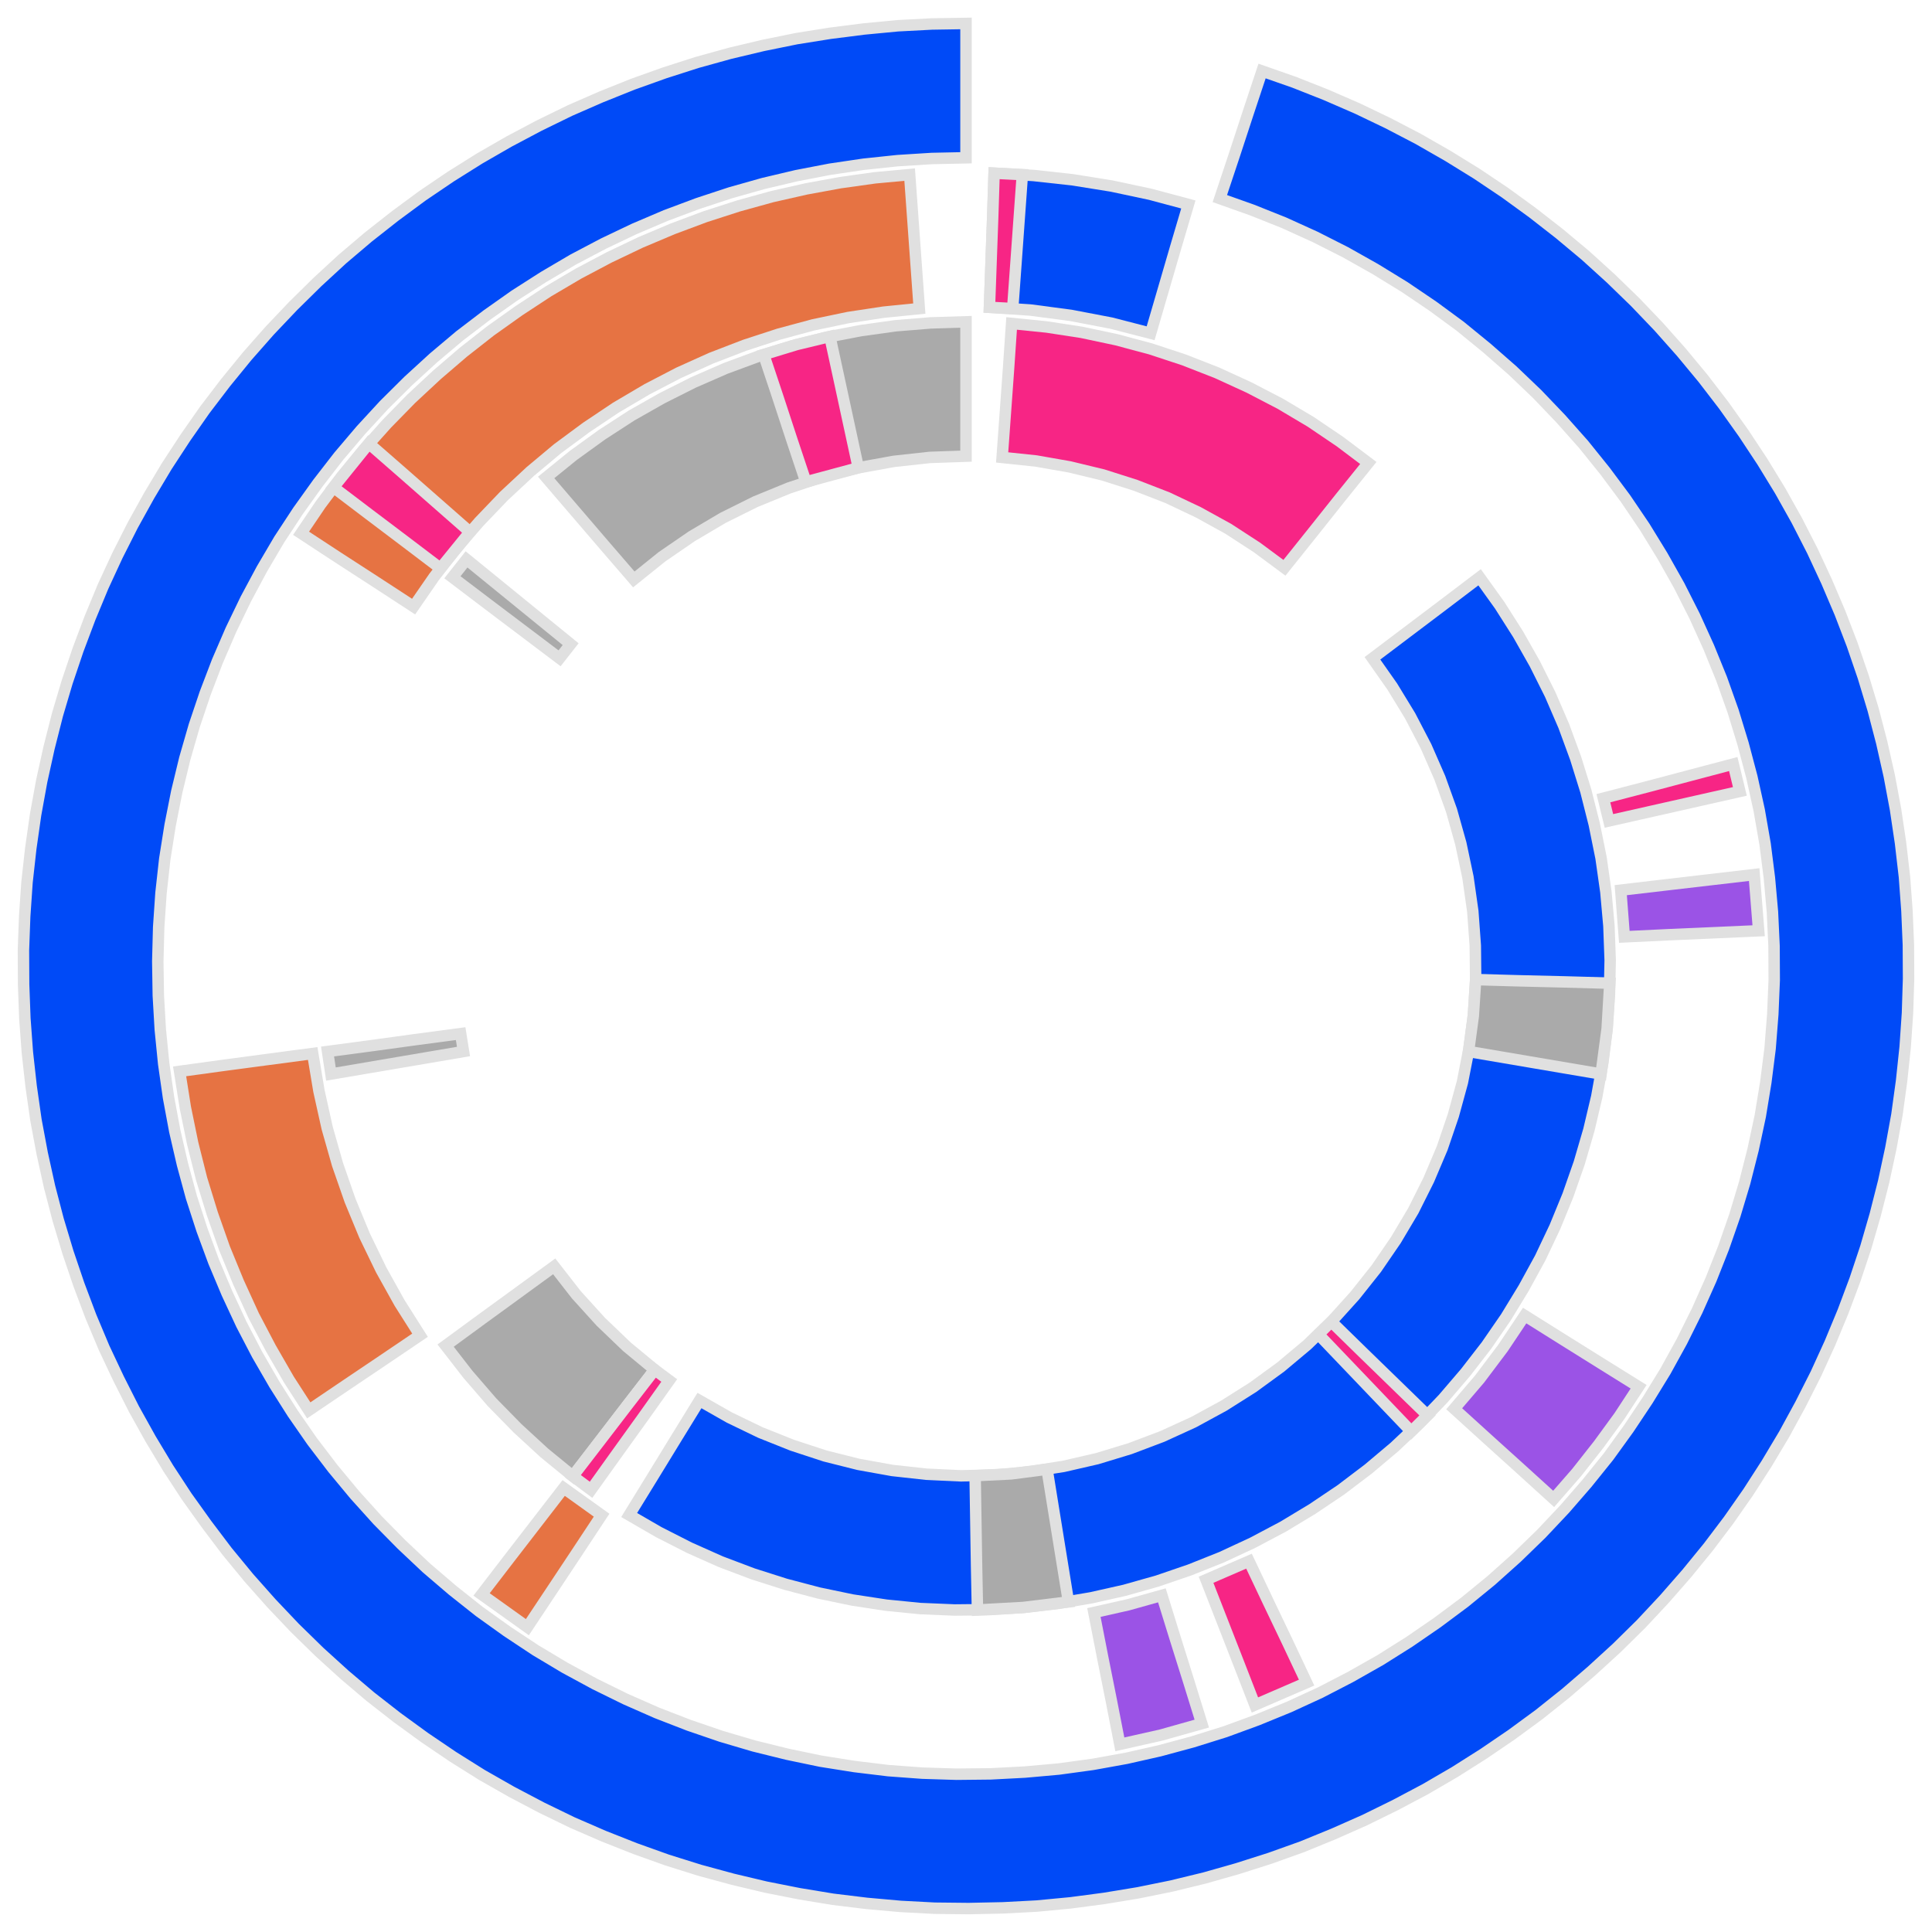
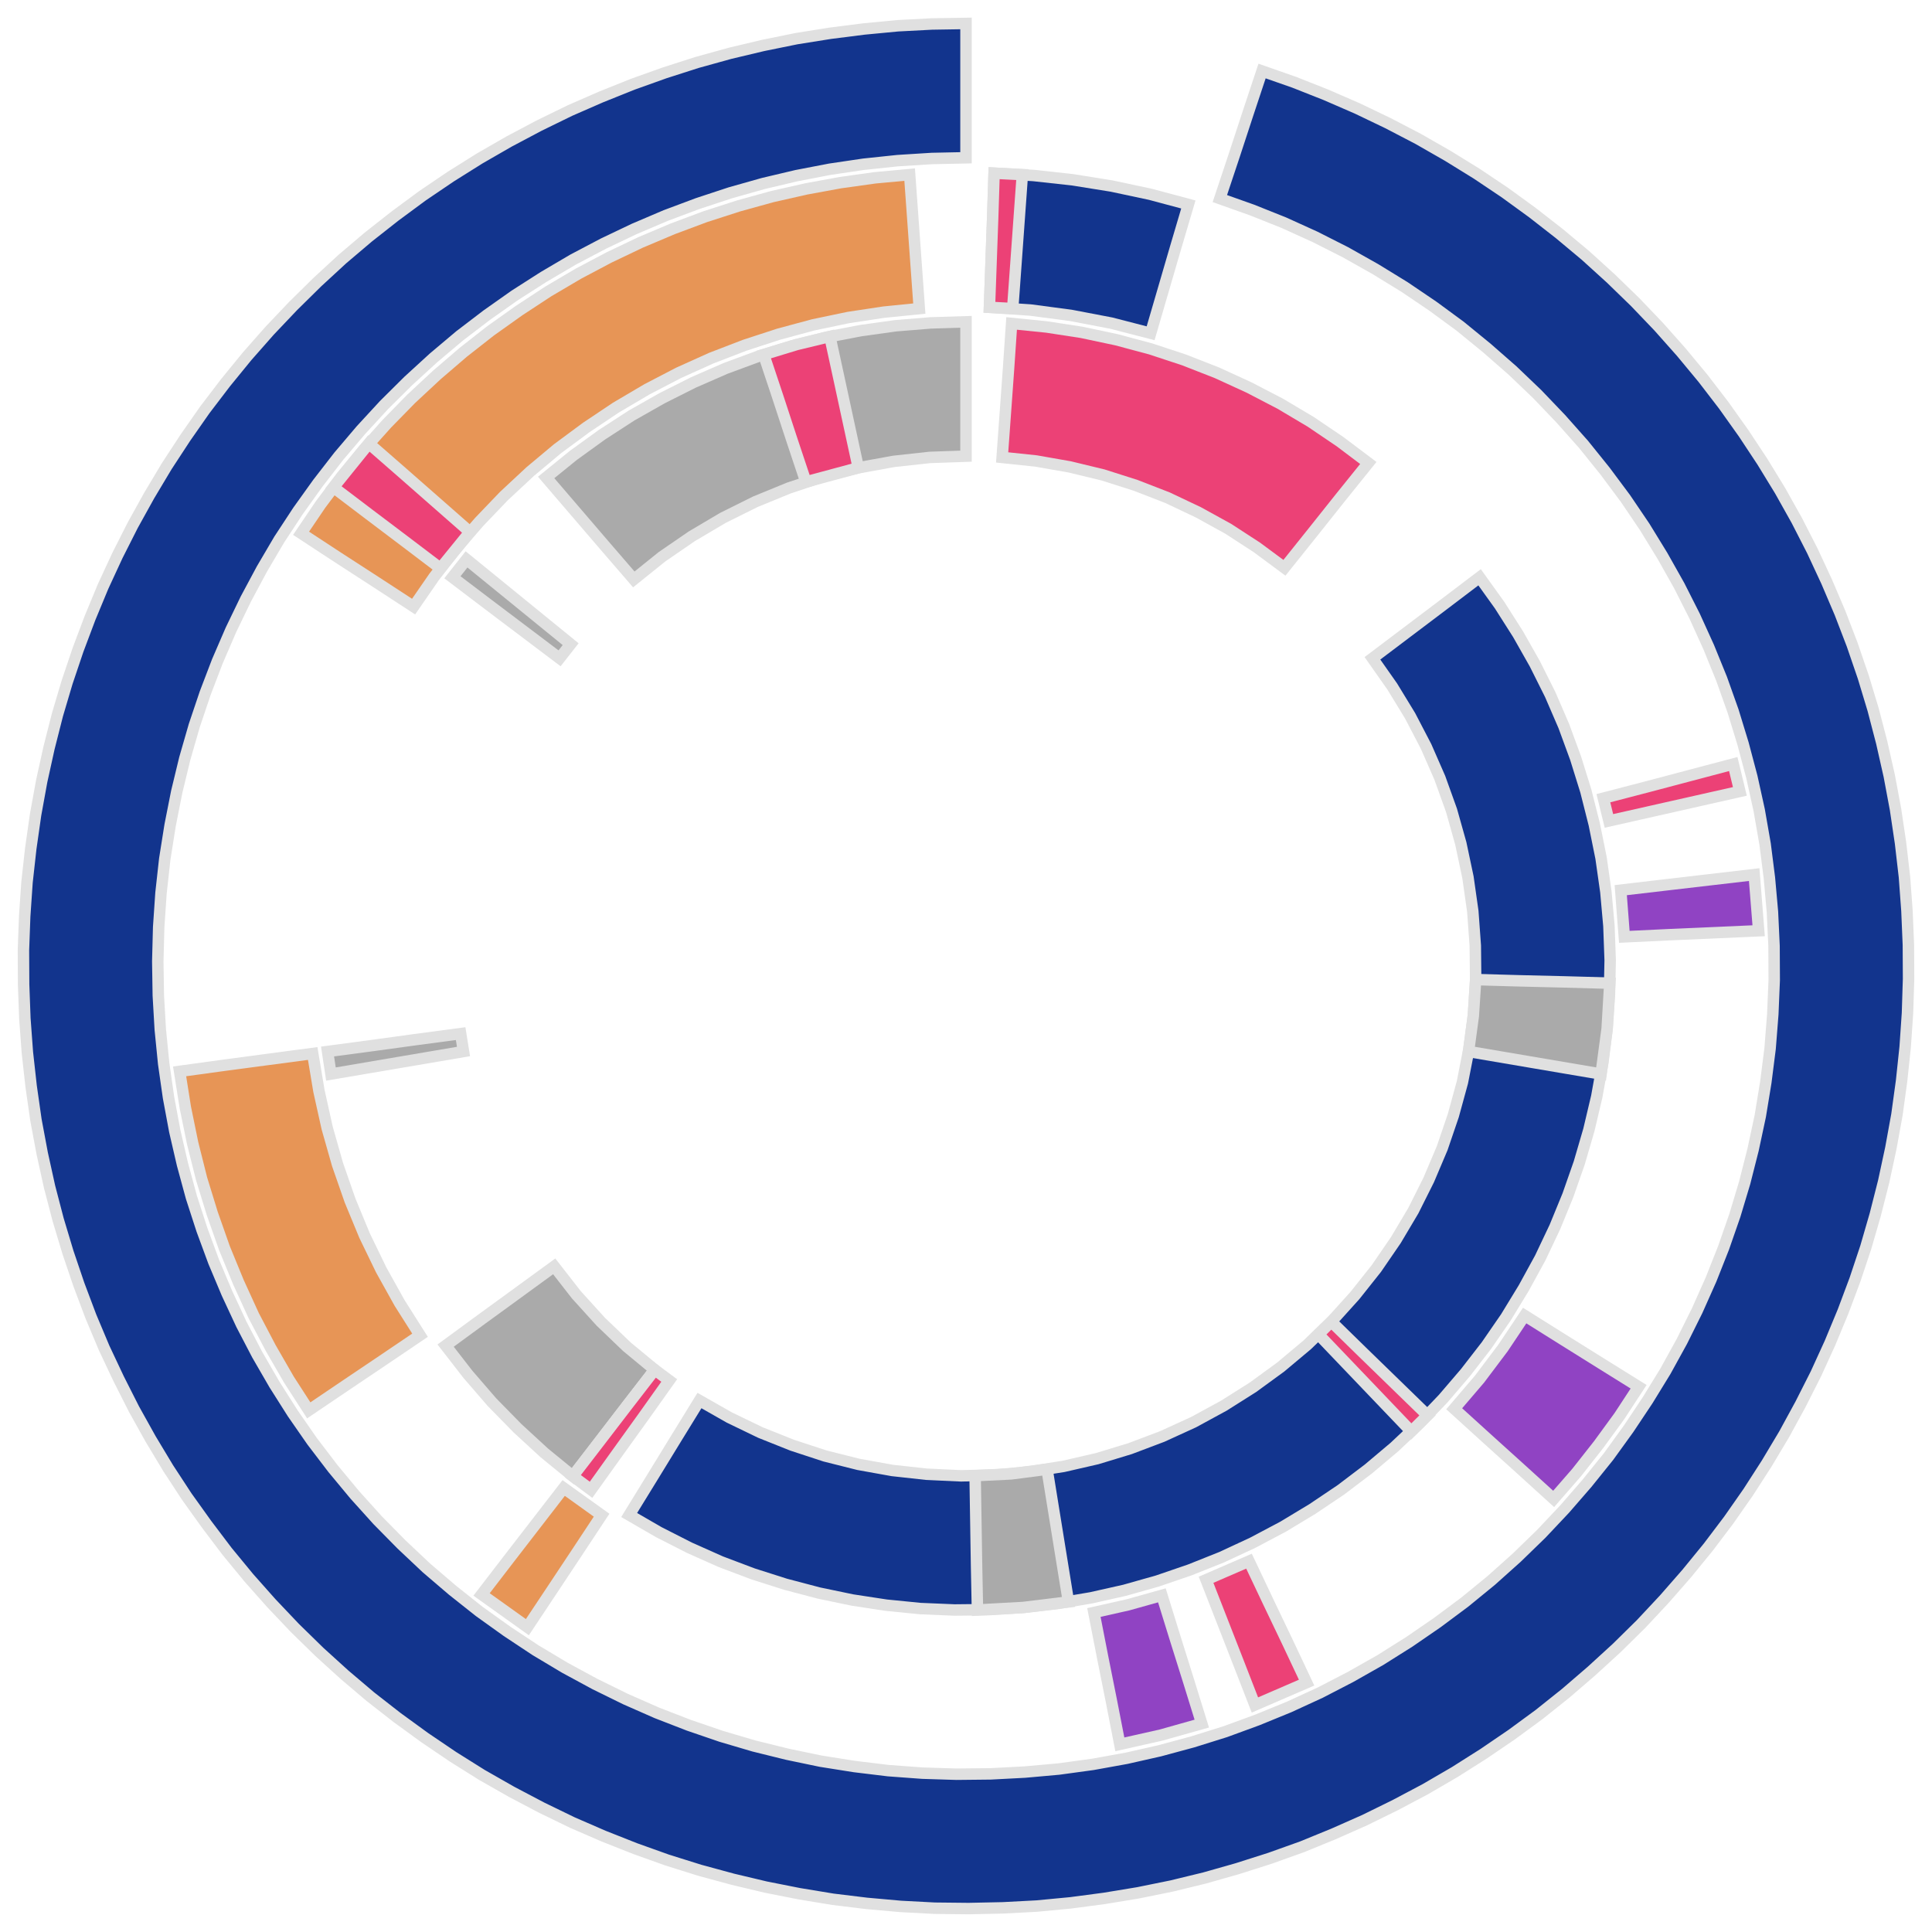
<svg xmlns="http://www.w3.org/2000/svg" class="svglite" width="108.00pt" height="108.00pt" viewBox="0 0 108.00 108.00">
  <defs>
    <style type="text/css">
    .svglite line, .svglite polyline, .svglite polygon, .svglite path, .svglite rect, .svglite circle {
      fill: none;
      stroke: #000000;
      stroke-linecap: round;
      stroke-linejoin: round;
      stroke-miterlimit: 10.00;
    }
    .svglite text {
      white-space: pre;
    }
  </style>
  </defs>
  <rect width="100%" height="100%" style="stroke: none; fill: none;" />
  <defs>
    <clipPath id="cpMC4wMHwxMDguMDB8MC4wMHwxMDguMDA=">
      <rect x="0.00" y="0.00" width="108.00" height="108.00" />
    </clipPath>
  </defs>
  <g clip-path="url(#cpMC4wMHwxMDguMDB8MC4wMHwxMDguMDA=)">
-     <polygon points="54.00,8.82 54.00,6.31 54.00,3.81 54.00,1.31 52.10,1.34 50.19,1.44 48.30,1.62 46.41,1.86 44.53,2.16 42.66,2.54 40.81,2.98 38.97,3.49 37.16,4.07 35.37,4.71 33.60,5.42 31.86,6.18 30.14,7.02 28.46,7.91 26.81,8.86 25.20,9.87 23.62,10.94 22.09,12.07 20.59,13.25 19.14,14.48 17.74,15.77 16.38,17.11 15.07,18.49 13.81,19.92 12.61,21.39 11.45,22.91 10.36,24.47 9.32,26.06 8.34,27.70 7.42,29.36 6.56,31.06 5.76,32.79 5.03,34.55 4.36,36.33 3.75,38.14 3.21,39.96 2.74,41.81 2.33,43.67 1.99,45.54 1.72,47.43 1.51,49.32 1.38,51.22 1.31,53.12 1.32,55.03 1.39,56.93 1.53,58.83 1.74,60.72 2.01,62.61 2.36,64.48 2.77,66.34 3.25,68.18 3.80,70.01 4.41,71.81 5.08,73.59 5.82,75.35 6.63,77.07 7.49,78.77 8.42,80.44 9.40,82.07 10.44,83.66 11.55,85.21 12.70,86.73 13.91,88.20 15.17,89.62 16.48,91.00 17.85,92.34 19.26,93.62 20.71,94.85 22.21,96.02 23.75,97.14 25.33,98.21 26.94,99.22 28.59,100.16 30.28,101.05 31.99,101.88 33.74,102.64 35.51,103.34 37.30,103.98 39.12,104.55 40.96,105.05 42.81,105.49 44.68,105.86 46.56,106.17 48.45,106.40 50.35,106.57 52.25,106.67 54.15,106.69 56.06,106.65 57.96,106.55 59.85,106.37 61.74,106.12 63.62,105.81 65.49,105.43 67.34,104.98 69.17,104.46 70.99,103.88 72.78,103.24 74.54,102.52 76.28,101.75 77.99,100.91 79.67,100.02 81.32,99.06 82.93,98.04 84.50,96.97 86.04,95.84 87.53,94.65 88.97,93.41 90.38,92.12 91.73,90.79 93.03,89.40 94.29,87.96 95.49,86.49 96.64,84.97 97.73,83.41 98.76,81.81 99.74,80.17 100.65,78.50 101.51,76.80 102.30,75.07 103.03,73.31 103.70,71.52 104.30,69.72 104.83,67.89 105.30,66.04 105.70,64.18 106.04,62.31 106.30,60.42 106.50,58.53 106.63,56.63 106.69,54.72 106.68,52.82 106.60,50.92 106.46,49.02 106.24,47.12 105.96,45.24 105.61,43.37 105.19,41.51 104.71,39.67 104.16,37.85 103.54,36.04 102.86,34.27 102.11,32.51 101.31,30.79 100.44,29.09 99.51,27.43 98.52,25.81 97.47,24.22 96.36,22.66 95.20,21.15 93.99,19.69 92.72,18.26 91.41,16.89 90.04,15.56 88.63,14.28 87.17,13.06 85.67,11.89 84.13,10.77 82.55,9.71 80.93,8.71 79.27,7.76 77.58,6.88 75.87,6.06 74.12,5.30 72.35,4.60 70.55,3.97 69.76,6.35 68.98,8.73 68.19,11.10 69.99,11.74 71.77,12.45 73.51,13.24 75.21,14.10 76.88,15.04 78.51,16.04 80.09,17.11 81.63,18.24 83.11,19.45 84.55,20.71 85.93,22.03 87.25,23.41 88.52,24.84 89.72,26.33 90.86,27.86 91.93,29.44 92.93,31.07 93.87,32.74 94.73,34.44 95.52,36.18 96.24,37.95 96.88,39.75 97.44,41.58 97.93,43.43 98.34,45.29 98.67,47.18 98.91,49.07 99.08,50.97 99.17,52.88 99.18,54.79 99.10,56.70 98.95,58.61 98.71,60.50 98.40,62.39 98.00,64.26 97.53,66.11 96.98,67.94 96.35,69.75 95.65,71.52 94.87,73.27 94.02,74.98 93.10,76.65 92.10,78.28 91.04,79.87 89.92,81.42 88.72,82.91 87.47,84.35 86.16,85.74 84.79,87.07 83.36,88.35 81.88,89.56 80.35,90.70 78.78,91.78 77.16,92.80 75.50,93.74 73.80,94.62 72.06,95.42 70.30,96.14 68.50,96.80 66.68,97.37 64.83,97.87 62.97,98.29 61.09,98.63 59.19,98.89 57.29,99.06 55.38,99.16 53.47,99.18 51.56,99.12 49.66,98.98 47.76,98.75 45.87,98.45 44.00,98.06 42.14,97.60 40.31,97.06 38.50,96.44 36.72,95.75 34.97,94.98 33.26,94.14 31.58,93.23 29.94,92.25 28.34,91.19 26.79,90.08 25.29,88.89 23.84,87.65 22.45,86.34 21.11,84.98 19.83,83.56 18.61,82.09 17.45,80.57 16.36,79.00 15.34,77.39 14.38,75.73 13.50,74.04 12.69,72.30 11.95,70.54 11.29,68.75 10.70,66.93 10.20,65.09 9.77,63.23 9.42,61.35 9.15,59.46 8.96,57.55 8.85,55.65 8.82,53.74 8.87,51.83 9.00,49.92 9.21,48.02 9.51,46.13 9.88,44.26 10.33,42.40 10.86,40.56 11.47,38.75 12.15,36.97 12.91,35.21 13.74,33.49 14.64,31.81 15.61,30.16 16.66,28.56 17.77,27.01 18.94,25.50 20.18,24.04 21.47,22.64 22.83,21.29 24.24,20.00 25.70,18.77 27.22,17.61 28.78,16.51 30.39,15.48 32.04,14.51 33.73,13.62 35.45,12.80 37.21,12.05 39.00,11.38 40.82,10.78 42.66,10.26 44.52,9.82 46.39,9.46 48.28,9.18 50.18,8.98 52.09,8.86 54.00,8.82 " style="stroke-width: 0.64; stroke: #E0E0E0; stroke-linecap: butt; stroke-linejoin: miter; fill: #004AF7;" />
-     <polygon points="39.10,78.29 37.79,80.42 36.48,82.56 35.17,84.69 36.83,85.65 38.54,86.52 40.29,87.30 42.09,87.98 43.91,88.56 45.77,89.05 47.64,89.44 49.54,89.73 51.45,89.92 53.36,90.00 55.28,89.98 57.19,89.86 59.10,89.64 60.99,89.32 62.86,88.90 64.70,88.38 66.51,87.76 68.29,87.05 70.03,86.24 71.73,85.34 73.37,84.35 74.96,83.28 76.49,82.12 77.95,80.89 79.35,79.57 80.67,78.19 81.92,76.73 83.09,75.22 84.18,73.64 85.18,72.00 86.10,70.32 86.92,68.59 87.65,66.81 88.28,65.01 88.82,63.16 89.26,61.30 89.60,59.41 89.84,57.51 89.97,55.60 90.01,53.68 89.94,51.76 89.77,49.86 89.50,47.96 89.12,46.08 88.65,44.22 88.08,42.39 87.42,40.59 86.66,38.83 85.80,37.11 84.86,35.45 83.83,33.83 82.71,32.27 80.72,33.78 78.72,35.29 76.72,36.80 77.83,38.38 78.83,40.02 79.72,41.73 80.49,43.49 81.14,45.30 81.66,47.15 82.06,49.04 82.33,50.94 82.47,52.86 82.49,54.78 82.37,56.70 82.12,58.61 81.75,60.50 81.24,62.36 80.62,64.18 79.87,65.95 79.01,67.67 78.03,69.32 76.94,70.91 75.74,72.42 74.45,73.85 73.07,75.18 71.59,76.42 70.04,77.55 68.41,78.58 66.72,79.50 64.97,80.30 63.17,80.98 61.33,81.54 59.46,81.97 57.56,82.27 55.64,82.45 53.72,82.50 51.79,82.41 49.88,82.20 47.99,81.86 46.12,81.39 44.29,80.79 42.51,80.08 40.77,79.24 39.10,78.29 " style="stroke-width: 0.64; stroke: #E0E0E0; stroke-linecap: butt; stroke-linejoin: miter; fill: #004AF7;" />
-     <polygon points="31.51,83.18 29.98,85.16 28.45,87.14 26.92,89.13 29.48,90.96 30.87,88.87 32.25,86.79 33.63,84.70 31.51,83.18 " style="stroke-width: 0.64; stroke: #E0E0E0; stroke-linecap: butt; stroke-linejoin: miter; fill: #E67343;" />
-     <polygon points="17.48,58.89 15.00,59.22 12.52,59.55 10.04,59.89 10.36,61.91 10.77,63.91 11.27,65.90 11.87,67.85 12.55,69.78 13.33,71.68 14.18,73.54 15.13,75.35 16.15,77.12 17.26,78.84 19.33,77.44 21.41,76.04 23.48,74.64 22.34,72.84 21.31,70.99 20.38,69.07 19.57,67.11 18.87,65.10 18.29,63.06 17.83,60.99 17.48,58.89 " style="stroke-width: 0.64; stroke: #E0E0E0; stroke-linecap: butt; stroke-linejoin: miter; fill: #E67343;" />
-     <polygon points="51.39,17.25 51.21,14.76 51.03,12.26 50.85,9.76 48.91,9.94 46.98,10.21 45.07,10.56 43.17,10.99 41.29,11.51 39.43,12.11 37.61,12.79 35.81,13.55 34.05,14.39 32.33,15.30 30.65,16.29 29.02,17.36 27.43,18.49 25.90,19.69 24.42,20.96 22.99,22.29 21.63,23.68 20.33,25.13 19.09,26.64 17.92,28.20 16.83,29.81 18.92,31.18 21.02,32.54 23.12,33.91 24.26,32.26 25.48,30.68 26.79,29.17 28.17,27.73 29.64,26.36 31.17,25.08 32.78,23.89 34.44,22.78 36.17,21.76 37.94,20.84 39.76,20.02 41.63,19.30 43.53,18.68 45.46,18.16 47.42,17.75 49.40,17.45 51.39,17.25 " style="stroke-width: 0.64; stroke: #E0E0E0; stroke-linecap: butt; stroke-linejoin: miter; fill: #E67343;" />
+     <polygon points="54.00,8.82 54.00,6.31 54.00,3.81 54.00,1.31 52.10,1.34 50.19,1.44 48.30,1.62 46.41,1.86 44.53,2.16 42.66,2.54 40.81,2.98 38.97,3.49 37.16,4.07 35.37,4.71 33.60,5.42 31.86,6.18 30.14,7.02 28.46,7.91 26.81,8.86 25.20,9.87 23.62,10.94 22.09,12.07 20.59,13.25 19.14,14.48 17.74,15.77 16.38,17.11 15.07,18.49 13.81,19.92 12.61,21.39 11.45,22.91 10.36,24.47 9.32,26.06 8.34,27.70 7.42,29.36 6.56,31.06 5.76,32.79 5.03,34.55 4.36,36.33 3.75,38.14 3.21,39.96 2.74,41.81 2.33,43.67 1.99,45.54 1.72,47.43 1.51,49.32 1.38,51.22 1.31,53.12 1.32,55.03 1.39,56.93 1.53,58.83 1.74,60.72 2.01,62.61 2.36,64.48 2.77,66.34 3.25,68.18 3.80,70.01 4.41,71.81 5.08,73.59 5.82,75.35 6.63,77.07 7.49,78.77 8.42,80.44 9.40,82.07 10.44,83.66 11.55,85.21 12.70,86.73 13.91,88.20 15.17,89.62 16.48,91.00 17.85,92.34 19.26,93.62 20.71,94.85 22.21,96.02 23.75,97.14 25.33,98.21 26.94,99.22 28.59,100.16 30.28,101.05 31.99,101.88 33.74,102.64 35.51,103.34 37.30,103.98 39.12,104.55 40.96,105.05 42.81,105.49 44.68,105.86 46.56,106.17 48.45,106.40 50.35,106.57 52.25,106.67 54.15,106.69 56.06,106.65 57.96,106.55 59.85,106.37 61.74,106.12 63.62,105.81 65.49,105.43 67.34,104.98 69.17,104.46 70.99,103.88 72.78,103.24 74.54,102.52 76.28,101.75 77.99,100.91 79.67,100.02 81.32,99.06 82.93,98.04 84.50,96.97 86.04,95.84 87.53,94.65 88.97,93.41 90.38,92.12 91.73,90.79 93.03,89.40 94.29,87.96 95.49,86.49 96.64,84.97 97.73,83.41 98.76,81.81 99.74,80.17 100.65,78.50 101.51,76.80 102.30,75.07 103.03,73.31 103.70,71.52 104.30,69.72 104.83,67.89 105.30,66.04 105.70,64.18 106.04,62.31 106.30,60.42 106.50,58.53 106.63,56.63 106.69,54.72 106.68,52.82 106.60,50.92 106.46,49.02 106.24,47.12 105.96,45.24 105.61,43.37 105.19,41.51 104.71,39.67 104.16,37.85 103.54,36.04 102.86,34.27 102.11,32.51 101.31,30.79 100.44,29.09 99.51,27.43 98.52,25.81 97.47,24.22 96.36,22.66 95.20,21.15 93.99,19.69 92.72,18.26 91.41,16.89 90.04,15.56 88.63,14.28 87.17,13.06 85.67,11.89 84.13,10.77 82.55,9.71 80.93,8.71 79.27,7.76 77.58,6.88 75.87,6.06 74.12,5.30 72.35,4.60 70.55,3.97 69.76,6.35 68.98,8.73 68.19,11.10 69.99,11.74 71.77,12.45 73.51,13.24 75.21,14.10 76.88,15.04 78.51,16.04 80.09,17.11 81.63,18.24 83.11,19.45 84.55,20.71 85.93,22.03 87.25,23.41 88.52,24.84 89.72,26.33 90.86,27.86 91.93,29.44 92.93,31.07 93.87,32.74 94.73,34.44 95.52,36.18 96.24,37.95 96.88,39.75 97.44,41.58 97.93,43.43 98.34,45.29 98.67,47.18 98.91,49.07 99.08,50.97 99.17,52.88 99.18,54.79 99.10,56.70 98.95,58.61 98.71,60.50 98.40,62.39 98.00,64.26 97.53,66.11 96.98,67.94 96.35,69.75 95.65,71.52 94.87,73.27 94.02,74.98 93.10,76.65 92.10,78.28 91.04,79.87 89.92,81.42 88.72,82.91 87.47,84.35 86.16,85.74 84.79,87.07 83.36,88.35 81.88,89.56 80.35,90.70 78.78,91.78 77.16,92.80 75.50,93.74 73.80,94.62 72.06,95.42 70.30,96.14 68.50,96.80 66.68,97.37 64.83,97.87 62.97,98.29 61.09,98.63 59.19,98.89 57.29,99.06 55.38,99.16 53.47,99.18 51.56,99.12 49.66,98.98 47.76,98.75 45.87,98.45 44.00,98.06 42.14,97.60 40.31,97.06 38.50,96.44 36.72,95.75 34.97,94.98 33.26,94.14 31.58,93.23 29.94,92.25 28.34,91.19 26.79,90.08 25.29,88.89 23.84,87.65 22.45,86.34 21.11,84.98 19.83,83.56 18.61,82.09 17.45,80.57 16.36,79.00 15.34,77.39 14.38,75.73 13.50,74.04 12.69,72.30 11.95,70.54 11.29,68.75 10.70,66.93 10.20,65.09 9.77,63.23 9.42,61.35 9.15,59.46 8.96,57.55 8.85,55.65 8.82,53.74 8.87,51.83 9.00,49.92 9.21,48.02 9.51,46.13 9.88,44.26 10.33,42.40 10.86,40.56 11.47,38.75 12.15,36.97 12.91,35.21 13.74,33.49 14.64,31.81 15.61,30.16 16.66,28.56 17.77,27.01 18.94,25.50 20.18,24.04 21.47,22.64 22.83,21.29 24.24,20.00 25.70,18.77 27.22,17.61 28.78,16.51 30.39,15.48 32.04,14.51 33.73,13.62 35.45,12.80 37.21,12.05 39.00,11.38 40.82,10.78 42.66,10.26 44.52,9.82 46.39,9.46 48.28,9.18 50.18,8.98 52.09,8.86 54.00,8.82 " style="stroke-width: 0.64; stroke: #E0E0E0; stroke-linecap: butt; stroke-linejoin: miter; fill: #12348D;" />
+     <polygon points="39.10,78.29 37.79,80.42 36.48,82.56 35.17,84.69 36.83,85.65 38.54,86.52 40.29,87.30 42.09,87.98 43.91,88.56 45.77,89.05 47.64,89.44 49.54,89.73 51.45,89.92 53.36,90.00 55.28,89.98 57.19,89.86 59.10,89.64 60.99,89.32 62.86,88.90 64.70,88.38 66.51,87.76 68.29,87.05 70.03,86.24 71.73,85.34 73.37,84.35 74.96,83.28 76.49,82.12 77.95,80.89 79.35,79.57 80.67,78.19 81.92,76.73 83.09,75.22 84.18,73.64 85.18,72.00 86.10,70.32 86.92,68.59 87.65,66.81 88.28,65.01 88.82,63.16 89.26,61.30 89.60,59.41 89.84,57.51 89.97,55.60 90.01,53.68 89.94,51.76 89.77,49.86 89.50,47.96 89.12,46.08 88.65,44.22 88.08,42.39 87.42,40.59 86.66,38.83 85.80,37.11 84.86,35.45 83.83,33.83 82.71,32.27 80.72,33.78 78.72,35.29 76.72,36.80 77.83,38.38 78.83,40.02 79.72,41.73 80.49,43.49 81.14,45.30 81.66,47.15 82.06,49.04 82.33,50.94 82.47,52.86 82.49,54.78 82.37,56.70 82.12,58.61 81.75,60.50 81.24,62.36 80.62,64.18 79.87,65.95 79.01,67.67 78.03,69.32 76.94,70.91 75.74,72.42 74.45,73.85 73.07,75.18 71.59,76.42 70.04,77.55 68.41,78.58 66.72,79.50 64.97,80.30 63.17,80.98 61.33,81.54 59.46,81.97 57.56,82.27 55.64,82.45 53.72,82.50 51.79,82.41 49.88,82.20 47.99,81.86 46.12,81.39 44.29,80.79 42.51,80.08 40.77,79.24 39.10,78.29 " style="stroke-width: 0.64; stroke: #E0E0E0; stroke-linecap: butt; stroke-linejoin: miter; fill: #12348D;" />
+     <polygon points="31.51,83.18 29.98,85.16 28.45,87.14 26.92,89.13 29.48,90.96 30.87,88.87 32.25,86.79 33.63,84.70 31.51,83.18 " style="stroke-width: 0.64; stroke: #E0E0E0; stroke-linecap: butt; stroke-linejoin: miter; fill: #E79556;" />
+     <polygon points="17.48,58.89 15.00,59.22 12.52,59.55 10.04,59.89 10.36,61.91 10.77,63.91 11.27,65.90 11.87,67.85 12.55,69.78 13.33,71.68 14.18,73.54 15.13,75.35 16.15,77.12 17.26,78.84 19.33,77.44 21.41,76.04 23.48,74.64 22.34,72.84 21.31,70.99 20.38,69.07 19.57,67.11 18.87,65.10 18.29,63.06 17.83,60.99 17.48,58.89 " style="stroke-width: 0.64; stroke: #E0E0E0; stroke-linecap: butt; stroke-linejoin: miter; fill: #E79556;" />
+     <polygon points="51.39,17.25 51.21,14.76 51.03,12.26 50.85,9.76 48.91,9.94 46.98,10.21 45.07,10.56 43.17,10.99 41.29,11.51 39.43,12.11 37.61,12.79 35.81,13.55 34.05,14.39 32.33,15.30 30.65,16.29 29.02,17.36 27.43,18.49 25.90,19.69 24.42,20.96 22.99,22.29 21.63,23.68 20.33,25.13 19.09,26.64 17.92,28.20 16.83,29.81 18.92,31.18 21.02,32.54 23.12,33.91 24.26,32.26 25.48,30.68 26.79,29.17 28.17,27.73 29.64,26.36 31.17,25.08 32.78,23.89 34.44,22.78 36.17,21.76 37.94,20.84 39.76,20.02 41.63,19.30 43.53,18.68 45.46,18.16 47.42,17.75 49.40,17.45 51.39,17.25 " style="stroke-width: 0.64; stroke: #E0E0E0; stroke-linecap: butt; stroke-linejoin: miter; fill: #E79556;" />
    <polygon points="82.09,58.78 84.56,59.20 87.03,59.62 89.50,60.04 89.84,57.51 89.99,54.96 87.49,54.89 84.99,54.83 82.49,54.76 82.36,56.78 82.09,58.78 " style="stroke-width: 0.64; stroke: #E0E0E0; stroke-linecap: butt; stroke-linejoin: miter; fill: #AAAAAA;" />
    <polygon points="54.51,82.49 54.55,85.00 54.59,87.50 54.64,90.00 57.19,89.86 59.73,89.55 59.33,87.08 58.93,84.61 58.53,82.13 56.53,82.39 54.51,82.49 " style="stroke-width: 0.64; stroke: #E0E0E0; stroke-linecap: butt; stroke-linejoin: miter; fill: #AAAAAA;" />
    <polygon points="30.98,70.79 28.95,72.27 26.93,73.74 24.91,75.22 26.16,76.83 27.50,78.38 28.93,79.84 30.43,81.22 32.02,82.52 33.55,80.53 35.07,78.55 36.60,76.57 35.04,75.28 33.58,73.88 32.22,72.38 30.98,70.79 " style="stroke-width: 0.64; stroke: #E0E0E0; stroke-linecap: butt; stroke-linejoin: miter; fill: #AAAAAA;" />
    <polygon points="25.75,57.78 23.27,58.11 20.79,58.45 18.31,58.78 18.50,60.04 20.97,59.62 23.44,59.20 25.91,58.78 25.75,57.78 " style="stroke-width: 0.64; stroke: #E0E0E0; stroke-linecap: butt; stroke-linejoin: miter; fill: #AAAAAA;" />
    <polygon points="31.90,36.01 29.96,34.43 28.02,32.85 26.08,31.27 25.29,32.27 27.28,33.78 29.28,35.29 31.28,36.80 31.90,36.01 " style="stroke-width: 0.64; stroke: #E0E0E0; stroke-linecap: butt; stroke-linejoin: miter; fill: #AAAAAA;" />
    <polygon points="54.00,25.50 54.00,23.00 54.00,20.50 54.00,17.99 52.03,18.05 50.07,18.21 48.13,18.48 46.20,18.85 44.29,19.33 42.41,19.91 40.57,20.59 38.76,21.38 37.01,22.26 35.30,23.23 33.65,24.30 32.06,25.45 30.53,26.69 32.16,28.59 33.79,30.49 35.43,32.39 37.01,31.12 38.67,29.98 40.41,28.95 42.22,28.05 44.10,27.28 46.02,26.64 47.98,26.15 49.97,25.79 51.98,25.57 54.00,25.50 " style="stroke-width: 0.64; stroke: #E0E0E0; stroke-linecap: butt; stroke-linejoin: miter; fill: #AAAAAA;" />
-     <polygon points="71.80,31.74 73.36,29.79 74.92,27.83 76.49,25.88 74.91,24.69 73.27,23.58 71.57,22.57 69.82,21.66 68.03,20.84 66.19,20.12 64.31,19.50 62.40,18.99 60.47,18.58 58.52,18.28 56.55,18.08 56.38,20.58 56.20,23.08 56.02,25.57 57.92,25.77 59.80,26.10 61.66,26.55 63.48,27.13 65.26,27.82 66.99,28.64 68.66,29.56 70.26,30.60 71.80,31.74 " style="stroke-width: 0.64; stroke: #E0E0E0; stroke-linecap: butt; stroke-linejoin: miter; fill: #F72585;" />
-     <polygon points="73.70,74.59 75.43,76.40 77.16,78.21 78.89,80.02 79.80,79.12 78.00,77.37 76.21,75.63 74.42,73.88 73.70,74.59 " style="stroke-width: 0.64; stroke: #E0E0E0; stroke-linecap: butt; stroke-linejoin: miter; fill: #F72585;" />
-     <polygon points="90.80,52.37 93.31,52.25 95.81,52.14 98.31,52.03 98.06,48.89 95.57,49.18 93.08,49.47 90.60,49.76 90.80,52.37 " style="stroke-width: 0.64; stroke: #E0E0E0; stroke-linecap: butt; stroke-linejoin: miter; fill: #9B53E6;" />
-     <polygon points="81.29,78.75 83.14,80.43 85.00,82.11 86.85,83.79 88.14,82.31 89.36,80.76 90.52,79.17 91.60,77.52 89.48,76.20 87.35,74.87 85.23,73.54 84.02,75.35 82.71,77.09 81.29,78.75 " style="stroke-width: 0.64; stroke: #E0E0E0; stroke-linecap: butt; stroke-linejoin: miter; fill: #9B53E6;" />
-     <polygon points="61.15,90.14 61.63,92.60 62.12,95.05 62.60,97.51 64.91,96.99 67.18,96.35 66.44,93.96 65.69,91.57 64.95,89.18 63.06,89.71 61.15,90.14 " style="stroke-width: 0.64; stroke: #E0E0E0; stroke-linecap: butt; stroke-linejoin: miter; fill: #9B53E6;" />
-     <polygon points="64.32,18.63 65.02,16.23 65.72,13.83 66.43,11.43 64.30,10.86 62.14,10.40 59.96,10.05 57.77,9.81 55.57,9.68 55.49,12.18 55.40,14.68 55.31,17.18 57.59,17.33 59.86,17.63 62.11,18.06 64.32,18.63 " style="stroke-width: 0.64; stroke: #E0E0E0; stroke-linecap: butt; stroke-linejoin: miter; fill: #004AF7;" />
-     <polygon points="56.61,17.25 56.79,14.76 56.97,12.26 57.15,9.76 55.57,9.68 55.49,12.18 55.40,14.68 55.31,17.18 56.61,17.25 " style="stroke-width: 0.64; stroke: #E0E0E0; stroke-linecap: butt; stroke-linejoin: miter; fill: #F72585;" />
-     <polygon points="89.94,45.89 92.38,45.34 94.82,44.79 97.26,44.24 96.89,42.71 94.47,43.35 92.05,43.99 89.63,44.62 89.94,45.89 " style="stroke-width: 0.64; stroke: #E0E0E0; stroke-linecap: butt; stroke-linejoin: miter; fill: #F72585;" />
-     <polygon points="67.42,88.31 68.33,90.64 69.24,92.97 70.15,95.31 73.04,94.06 71.97,91.79 70.89,89.53 69.82,87.27 67.42,88.31 " style="stroke-width: 0.64; stroke: #E0E0E0; stroke-linecap: butt; stroke-linejoin: miter; fill: #F72585;" />
-     <polygon points="47.98,26.15 47.45,23.70 46.92,21.25 46.39,18.81 44.53,19.26 42.69,19.82 43.48,22.19 44.26,24.57 45.05,26.94 47.98,26.15 " style="stroke-width: 0.64; stroke: #E0E0E0; stroke-linecap: butt; stroke-linejoin: miter; fill: #F72585;" />
-     <polygon points="26.27,29.74 24.39,28.09 22.51,26.44 20.62,24.79 18.64,27.24 20.63,28.75 22.63,30.26 24.62,31.77 26.27,29.74 " style="stroke-width: 0.64; stroke: #E0E0E0; stroke-linecap: butt; stroke-linejoin: miter; fill: #F72585;" />
-     <polygon points="36.60,76.57 35.07,78.55 33.55,80.53 32.02,82.52 33.04,83.28 34.50,81.24 35.96,79.21 37.41,77.17 36.60,76.57 " style="stroke-width: 0.64; stroke: #E0E0E0; stroke-linecap: butt; stroke-linejoin: miter; fill: #F72585;" />
+     <polygon points="71.80,31.74 73.36,29.79 74.92,27.83 76.49,25.88 74.91,24.69 73.27,23.58 71.57,22.57 69.82,21.66 68.03,20.84 66.19,20.12 64.31,19.50 62.40,18.99 60.47,18.58 58.52,18.28 56.55,18.08 56.38,20.58 56.20,23.08 56.02,25.57 57.92,25.77 59.80,26.10 61.66,26.55 63.48,27.13 65.26,27.82 66.99,28.64 68.66,29.56 70.26,30.60 71.80,31.74 " style="stroke-width: 0.64; stroke: #E0E0E0; stroke-linecap: butt; stroke-linejoin: miter; fill: #EC4176;" />
+     <polygon points="73.70,74.59 75.43,76.40 77.16,78.21 78.89,80.02 79.80,79.12 78.00,77.37 76.21,75.63 74.42,73.88 73.70,74.59 " style="stroke-width: 0.64; stroke: #E0E0E0; stroke-linecap: butt; stroke-linejoin: miter; fill: #EC4176;" />
+     <polygon points="90.80,52.37 93.31,52.25 95.81,52.14 98.31,52.03 98.06,48.89 95.57,49.18 93.08,49.47 90.60,49.76 90.80,52.37 " style="stroke-width: 0.64; stroke: #E0E0E0; stroke-linecap: butt; stroke-linejoin: miter; fill: #9043C3;" />
+     <polygon points="81.29,78.75 83.14,80.43 85.00,82.11 86.85,83.79 88.14,82.31 89.36,80.76 90.52,79.17 91.60,77.52 89.48,76.20 87.35,74.87 85.23,73.54 84.02,75.35 82.71,77.09 81.29,78.75 " style="stroke-width: 0.64; stroke: #E0E0E0; stroke-linecap: butt; stroke-linejoin: miter; fill: #9043C3;" />
+     <polygon points="61.15,90.14 61.63,92.60 62.12,95.05 62.60,97.51 64.91,96.99 67.18,96.35 66.44,93.96 65.69,91.57 64.95,89.18 63.06,89.71 61.15,90.14 " style="stroke-width: 0.64; stroke: #E0E0E0; stroke-linecap: butt; stroke-linejoin: miter; fill: #9043C3;" />
+     <polygon points="64.32,18.63 65.02,16.23 65.72,13.83 66.43,11.43 64.30,10.86 62.14,10.40 59.96,10.05 57.77,9.81 55.57,9.68 55.49,12.18 55.40,14.68 55.31,17.18 57.59,17.33 59.86,17.63 62.11,18.06 64.32,18.63 " style="stroke-width: 0.64; stroke: #E0E0E0; stroke-linecap: butt; stroke-linejoin: miter; fill: #12348D;" />
+     <polygon points="56.61,17.25 56.79,14.76 56.97,12.26 57.15,9.76 55.57,9.68 55.49,12.18 55.40,14.68 55.31,17.18 56.61,17.25 " style="stroke-width: 0.64; stroke: #E0E0E0; stroke-linecap: butt; stroke-linejoin: miter; fill: #EC4176;" />
+     <polygon points="89.94,45.89 92.38,45.34 94.82,44.79 97.26,44.24 96.89,42.71 94.47,43.35 92.05,43.99 89.63,44.62 89.94,45.89 " style="stroke-width: 0.64; stroke: #E0E0E0; stroke-linecap: butt; stroke-linejoin: miter; fill: #EC4176;" />
+     <polygon points="67.42,88.31 68.33,90.64 69.24,92.97 70.15,95.31 73.04,94.06 71.97,91.79 70.89,89.53 69.82,87.27 67.42,88.31 " style="stroke-width: 0.64; stroke: #E0E0E0; stroke-linecap: butt; stroke-linejoin: miter; fill: #EC4176;" />
+     <polygon points="47.98,26.15 47.45,23.70 46.92,21.25 46.39,18.81 44.53,19.26 42.69,19.82 43.48,22.19 44.26,24.57 45.05,26.94 47.98,26.15 " style="stroke-width: 0.64; stroke: #E0E0E0; stroke-linecap: butt; stroke-linejoin: miter; fill: #EC4176;" />
+     <polygon points="26.27,29.74 24.39,28.09 22.51,26.44 20.62,24.79 18.64,27.24 20.63,28.75 22.63,30.26 24.62,31.77 26.27,29.74 " style="stroke-width: 0.64; stroke: #E0E0E0; stroke-linecap: butt; stroke-linejoin: miter; fill: #EC4176;" />
+     <polygon points="36.60,76.57 35.07,78.55 33.55,80.53 32.02,82.52 33.04,83.28 34.50,81.24 35.96,79.21 37.41,77.17 36.60,76.57 " style="stroke-width: 0.64; stroke: #E0E0E0; stroke-linecap: butt; stroke-linejoin: miter; fill: #EC4176;" />
  </g>
</svg>
